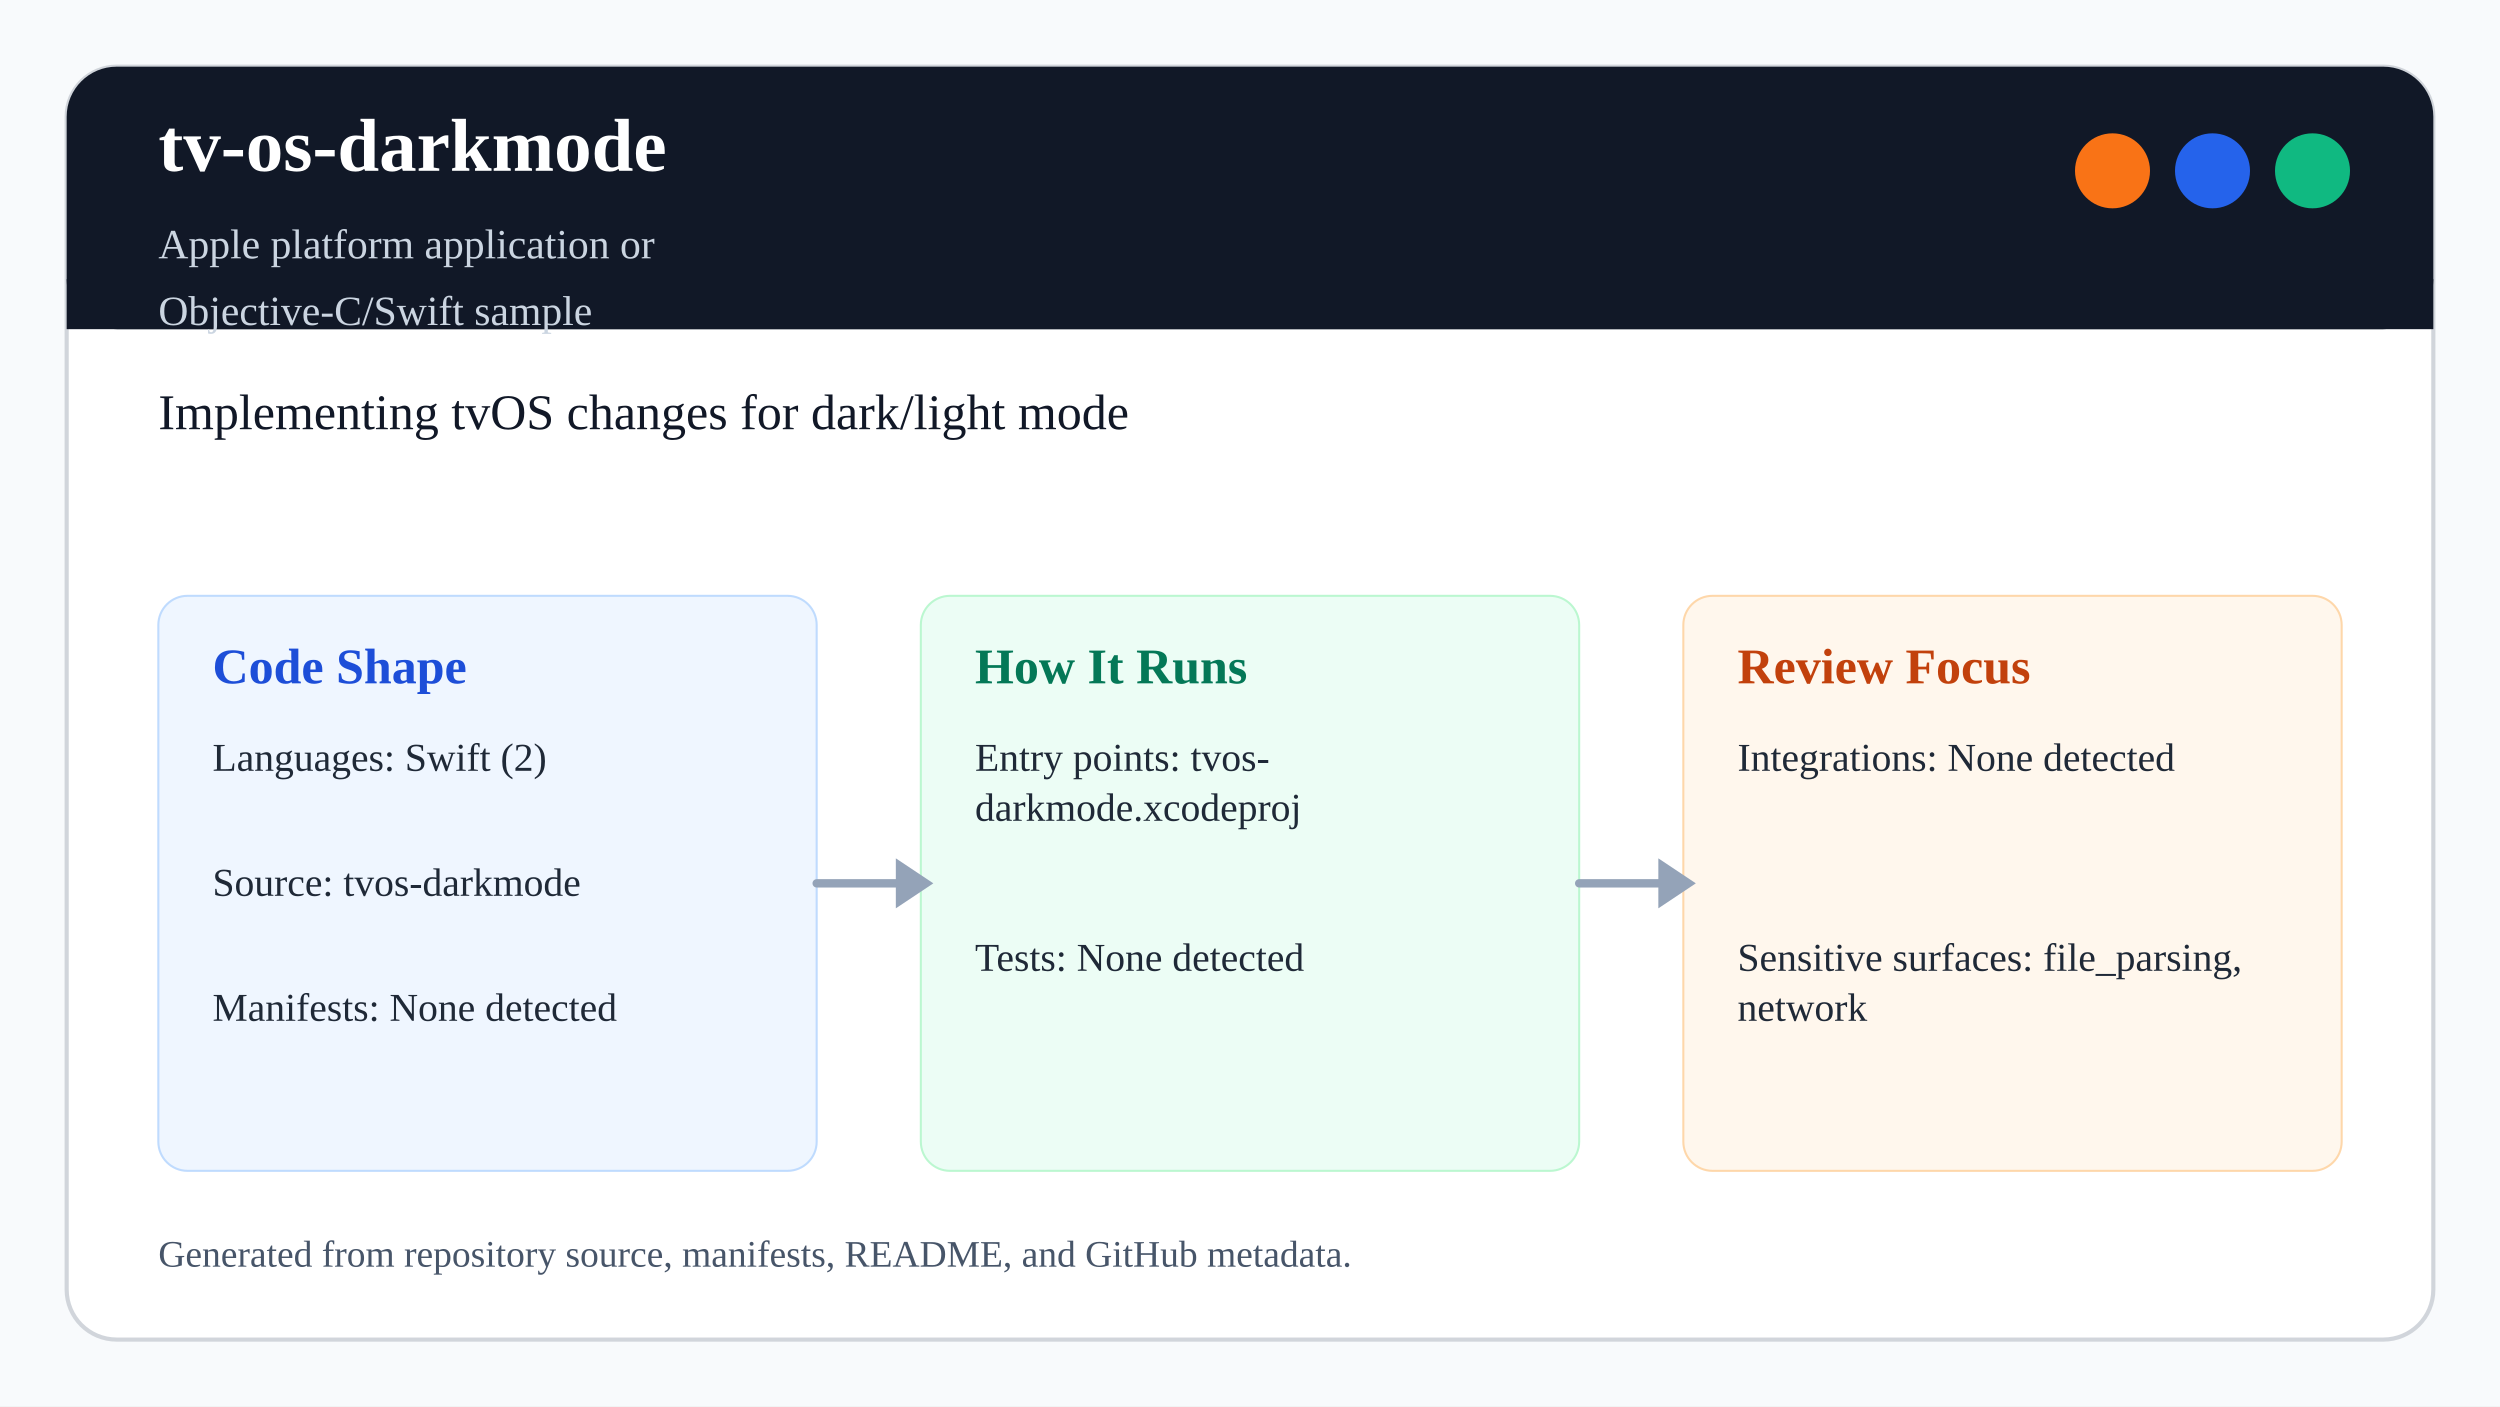
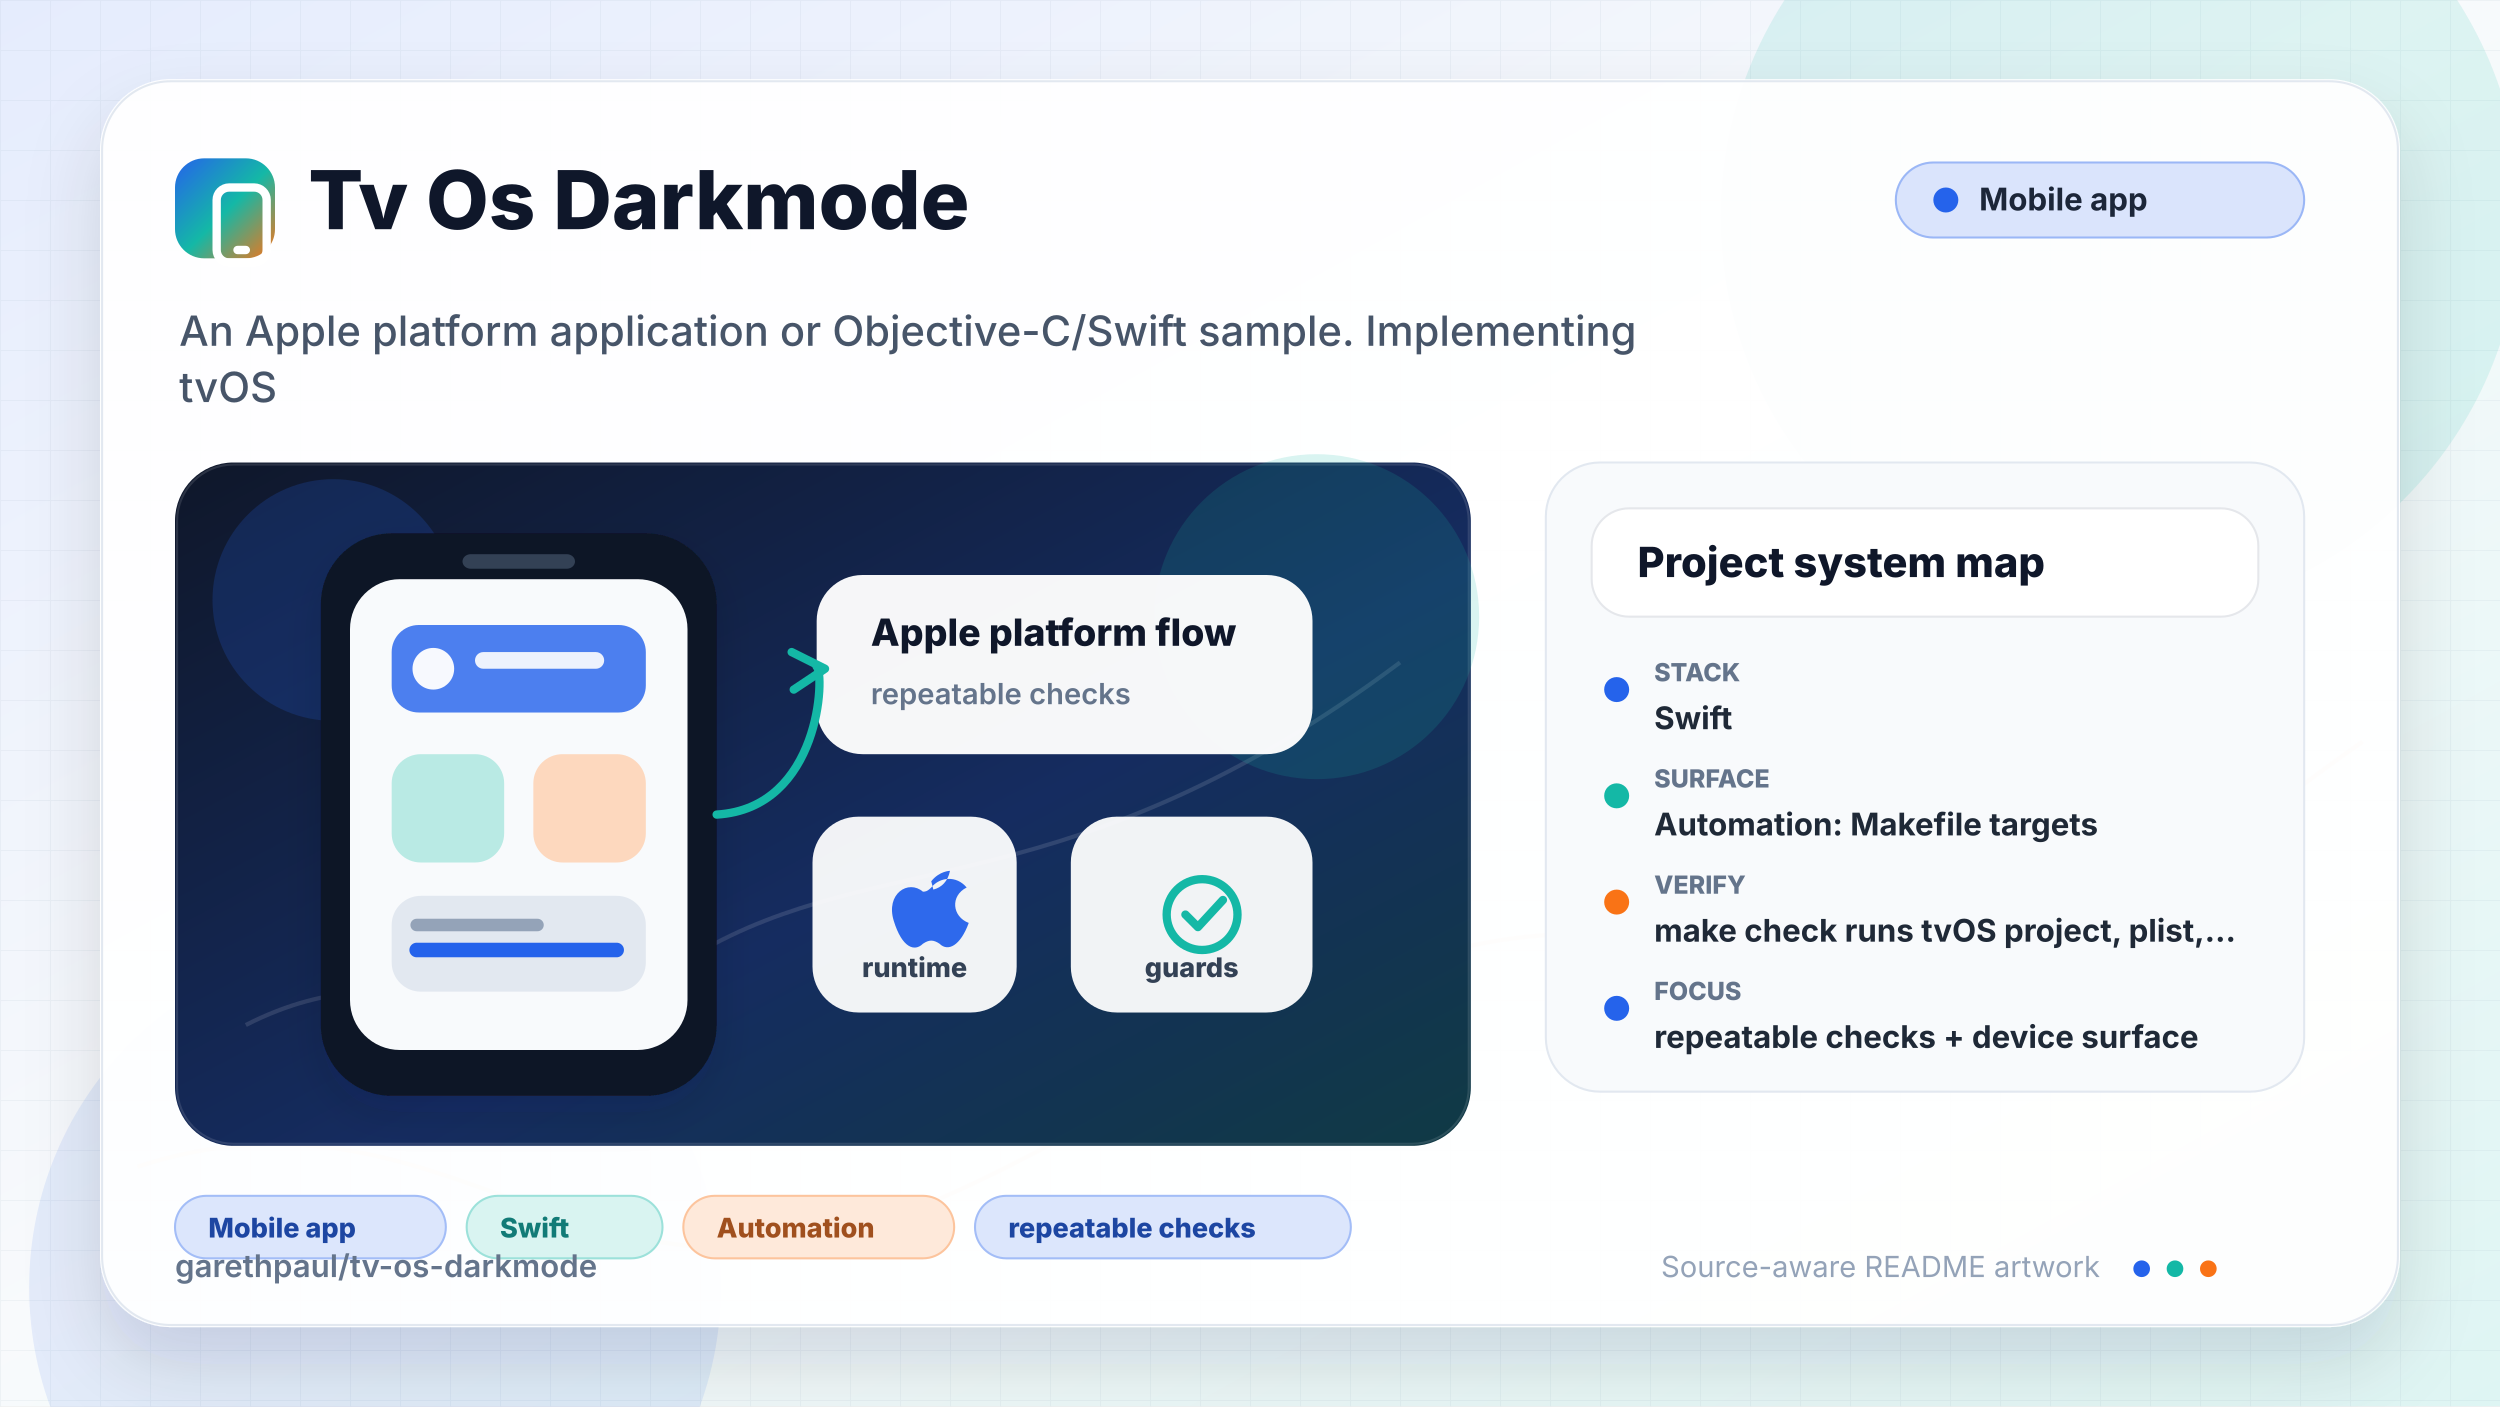
- <svg xmlns="http://www.w3.org/2000/svg" width="1200" height="675" viewBox="0 0 1200 675" role="img" aria-labelledby="title desc">
-   <rect width="1200" height="675" fill="#f8fafc" />
-   <rect x="32" y="32" width="1136" height="611" rx="24" fill="#ffffff" stroke="#d1d5db" stroke-width="2" />
-   <rect x="32" y="32" width="1136" height="126" rx="24" fill="#111827" />
-   <path d="M32 134h1136v24H32z" fill="#111827" />
-   <circle cx="1062" cy="82" r="18" fill="#2563eb" />
-   <circle cx="1110" cy="82" r="18" fill="#10b981" />
-   <circle cx="1014" cy="82" r="18" fill="#f97316" />
-   <text x="76" y="82" font-size="36" fill="#ffffff" font-weight="700">tv-os-darkmode</text>
-   <text x="76" y="124" font-size="20" fill="#cbd5e1">Apple platform application or</text>
-   <text x="76" y="156" font-size="20" fill="#cbd5e1">Objective-C/Swift sample</text>
-   <text x="76" y="206" font-size="24" fill="#111827">Implementing tvOS changes for dark/light mode</text>
-   <rect x="76" y="286" width="316" height="276" rx="14" fill="#eff6ff" stroke="#bfdbfe" />
-   <text x="102" y="328" font-size="24" font-weight="700" fill="#1d4ed8">Code Shape</text>
-   <text x="102" y="370" font-size="19" fill="#1f2937">Languages: Swift (2)</text>
-   <text x="102" y="430" font-size="19" fill="#1f2937">Source: tvos-darkmode</text>
-   <text x="102" y="490" font-size="19" fill="#1f2937">Manifests: None detected</text>
-   <rect x="442" y="286" width="316" height="276" rx="14" fill="#ecfdf5" stroke="#bbf7d0" />
-   <text x="468" y="328" font-size="24" font-weight="700" fill="#047857">How It Runs</text>
-   <text x="468" y="370" font-size="19" fill="#1f2937">Entry points: tvos-</text>
-   <text x="468" y="394" font-size="19" fill="#1f2937">darkmode.xcodeproj</text>
-   <text x="468" y="466" font-size="19" fill="#1f2937">Tests: None detected</text>
-   <rect x="808" y="286" width="316" height="276" rx="14" fill="#fff7ed" stroke="#fed7aa" />
-   <text x="834" y="328" font-size="24" font-weight="700" fill="#c2410c">Review Focus</text>
-   <text x="834" y="370" font-size="19" fill="#1f2937">Integrations: None detected</text>
-   <text x="834" y="466" font-size="19" fill="#1f2937">Sensitive surfaces: file_parsing,</text>
-   <text x="834" y="490" font-size="19" fill="#1f2937">network</text>
-   <path d="M392 424h50" stroke="#94a3b8" stroke-width="4" stroke-linecap="round" />
-   <path d="M430 412l18 12-18 12z" fill="#94a3b8" />
-   <path d="M758 424h50" stroke="#94a3b8" stroke-width="4" stroke-linecap="round" />
-   <path d="M796 412l18 12-18 12z" fill="#94a3b8" />
-   <text x="76" y="608" font-size="18" fill="#475569">Generated from repository source, manifests, README, and GitHub metadata.</text>
+ <svg xmlns="http://www.w3.org/2000/svg" width="1200" height="675" viewBox="0 0 1200 675" role="img" aria-labelledby="p1gte912-title p1gte912-desc">
+   <defs>
+     <linearGradient id="p1gte912-bg" x1="0" y1="0" x2="1" y2="1">
+       <stop offset="0%" stop-color="#e5ecfd" />
+       <stop offset="48%" stop-color="#f8fafc" />
+       <stop offset="100%" stop-color="#def5f3" />
+     </linearGradient>
+     <linearGradient id="p1gte912-stage" x1="0" y1="0" x2="1" y2="1">
+       <stop offset="0%" stop-color="#0f172a" />
+       <stop offset="58%" stop-color="#152c60" />
+       <stop offset="100%" stop-color="#103a45" />
+     </linearGradient>
+     <linearGradient id="p1gte912-accent" x1="0" y1="0" x2="1" y2="1">
+       <stop offset="0%" stop-color="#2563eb" />
+       <stop offset="52%" stop-color="#14b8a6" />
+       <stop offset="100%" stop-color="#f97316" />
+     </linearGradient>
+     <linearGradient id="p1gte912-soft" x1="0" y1="0" x2="1" y2="1">
+       <stop offset="0%" stop-color="#cbdafa" />
+       <stop offset="100%" stop-color="#fee0cc" />
+     </linearGradient>
+     <filter id="p1gte912-shadow" x="-20%" y="-20%" width="140%" height="150%">
+       <feDropShadow dx="0" dy="18" stdDeviation="18" flood-color="#0f172a" flood-opacity="0.14" />
+     </filter>
+     <filter id="p1gte912-miniShadow" x="-20%" y="-20%" width="140%" height="150%">
+       <feDropShadow dx="0" dy="8" stdDeviation="10" flood-color="#0f172a" flood-opacity="0.12" />
+     </filter>
+     <pattern id="p1gte912-grid" width="24" height="24" patternUnits="userSpaceOnUse">
+       <path d="M24 0H0v24" fill="none" stroke="#94a3b8" stroke-opacity="0.16" stroke-width="1" />
+     </pattern>
+     <style>
+       .label { font: 700 13px ui-sans-serif, system-ui, -apple-system, BlinkMacSystemFont, "Segoe UI", sans-serif; letter-spacing: 0; text-transform: uppercase; }
+       .body { font-family: ui-sans-serif, system-ui, -apple-system, BlinkMacSystemFont, "Segoe UI", sans-serif; letter-spacing: 0; }
+     </style>
+   </defs>
+   <rect width="1200" height="675" fill="url(#p1gte912-bg)" />
+   <rect width="1200" height="675" fill="url(#p1gte912-grid)" opacity="0.65" />
+   <circle cx="180" cy="618" r="166" fill="#2563eb" opacity="0.10" />
+   <circle cx="1018" cy="104" r="192" fill="#14b8a6" opacity="0.12" />
+   <path d="M66 560 C214 512 278 642 430 584 C576 528 676 408 838 462 C966 504 1034 426 1134 356" fill="none" stroke="#f97316" stroke-width="2" stroke-opacity="0.18" />
+   <rect x="48" y="38" width="1104" height="599" rx="34" fill="#ffffff" opacity="0.94" filter="url(#p1gte912-shadow)" />
+   <rect x="49" y="39" width="1102" height="597" rx="33" fill="none" stroke="#e2e8f0" stroke-width="1" />
+   <g class="body">
+     <rect x="84" y="76" width="48" height="48" rx="14" fill="url(#p1gte912-accent)" />
+     <rect x="104" y="90" width="24" height="36" rx="6" stroke="#ffffff" stroke-width="4" stroke-linecap="round" stroke-linejoin="round" fill="none" />
+     <path d="M16 30h4" transform="translate(98 90)" stroke="#ffffff" stroke-width="4" stroke-linecap="round" stroke-linejoin="round" fill="none" />
+     <text x="148" y="110" fill="#0f172a" font-size="39" font-weight="800">Tv Os Darkmode</text>
+     <rect x="910" y="78" width="196" height="36" rx="18" fill="#dae4fc" stroke="#9bb7f6" />
+     <circle cx="934" cy="96" r="6" fill="#2563eb" />
+     <text x="950" y="101" fill="#1c2639" font-size="15" font-weight="700">Mobile app</text>
+     <text x="86" y="166" fill="#475569" font-size="20" font-weight="500">An Apple platform application or Objective-C/Swift sample. Implementing</text>
+     <text x="86" y="193" fill="#475569" font-size="20" font-weight="500">tvOS</text>
+   </g>
+   <g transform="translate(84 222)">
+     <rect x="0" y="0" width="622" height="328" rx="28" fill="url(#p1gte912-stage)" />
+     <rect x="1" y="1" width="620" height="326" rx="27" fill="none" stroke="#ffffff" stroke-opacity="0.12" />
+     <path d="M34 270 C116 228 166 286 250 236 C338 184 430 214 588 96" fill="none" stroke="#ffffff" stroke-opacity="0.12" stroke-width="2" />
+     <circle cx="76" cy="66" r="58" fill="#2563eb" opacity="0.20" />
+     <circle cx="548" cy="74" r="78" fill="#14b8a6" opacity="0.16" />
+     <g class="body">
+       <rect x="70" y="34" width="190" height="270" rx="34" fill="#111827" filter="url(#p1gte912-miniShadow)" />
+       <rect x="84" y="56" width="162" height="226" rx="24" fill="#f8fafc" />
+       <rect x="138" y="44" width="54" height="7" rx="4" fill="#334155" />
+       <rect x="104" y="78" width="122" height="42" rx="13" fill="#4c7fef" />
+       <circle cx="124" cy="99" r="10" fill="#ffffff" opacity="0.95" />
+       <rect x="144" y="91" width="62" height="8" rx="4" fill="#ffffff" opacity="0.9" />
+       <rect x="104" y="140" width="54" height="52" rx="14" fill="#b9eae4" />
+       <rect x="172" y="140" width="54" height="52" rx="14" fill="#fdd8be" />
+       <rect x="104" y="208" width="122" height="46" rx="14" fill="#e2e8f0" />
+       <path d="M116 234h96" stroke="#2563eb" stroke-width="7" stroke-linecap="round" />
+       <path d="M116 222h58" stroke="#94a3b8" stroke-width="6" stroke-linecap="round" />
+       <rect x="308" y="54" width="238" height="86" rx="22" fill="#ffffff" opacity="0.96" />
+       <text x="334" y="88" fill="#0f172a" font-size="18" font-weight="800">Apple platform flow</text>
+       <text x="334" y="116" fill="#64748b" font-size="14" font-weight="600">repeatable checks</text>
+       <path d="M260 169 C310 166 312 101 308 98" fill="none" stroke="#14b8a6" stroke-width="4" stroke-linecap="round" />
+       <path d="M296 91 l16 8 -15 10" fill="none" stroke="#14b8a6" stroke-width="4" stroke-linecap="round" stroke-linejoin="round" />
+       <rect x="306" y="170" width="98" height="94" rx="22" fill="#ffffff" opacity="0.94" />
+       <rect x="430" y="170" width="116" height="94" rx="22" fill="#ffffff" opacity="0.94" />
+       <path d="M25 7c4-5 9-5 9-5-1 5-4 8-8 9 M21 12c-7-6-18 1-14 14 4 13 10 15 14 11 3-2 5-2 8 0 4 4 10 1 14-10-8-3-9-13-1-17-5-6-13-5-17 0-2 2-3 2-4 2z" transform="translate(338 194)" fill="#2563eb" opacity="0.95" />
+       <circle cx="493" cy="217" r="17" stroke="#14b8a6" stroke-width="4" stroke-linecap="round" stroke-linejoin="round" fill="none" />
+       <path d="M13 21l6 6 12-13" transform="translate(472 196)" stroke="#14b8a6" stroke-width="4" stroke-linecap="round" stroke-linejoin="round" fill="none" />
+       <text x="355" y="247" fill="#334155" font-size="13" text-anchor="middle" font-weight="800">runtime</text>
+       <text x="488" y="247" fill="#334155" font-size="13" text-anchor="middle" font-weight="800">guards</text>
+     </g>
+   </g>
+   <g class="body" transform="translate(742 222)">
+     <rect x="0" y="0" width="364" height="302" rx="26" fill="#f8fafc" stroke="#e2e8f0" />
+     <rect x="22" y="22" width="320" height="52" rx="18" fill="#ffffff" stroke="#e5e7eb" />
+     <text x="44" y="55" fill="#0f172a" font-size="20" font-weight="800">Project system map</text>
+     <g transform="translate(24 94)">
+       <circle cx="10" cy="15" r="6" fill="#2563eb" />
+       <text x="28" y="11" fill="#64748b" font-size="12" font-weight="800">STACK</text>
+       <text x="28" y="34" fill="#1f2937" font-size="15" font-weight="650">Swift</text>
+     </g>
+     <g transform="translate(24 145)">
+       <circle cx="10" cy="15" r="6" fill="#14b8a6" />
+       <text x="28" y="11" fill="#64748b" font-size="12" font-weight="800">SURFACE</text>
+       <text x="28" y="34" fill="#1f2937" font-size="15" font-weight="650">Automation: Makefile targets</text>
+     </g>
+     <g transform="translate(24 196)">
+       <circle cx="10" cy="15" r="6" fill="#f97316" />
+       <text x="28" y="11" fill="#64748b" font-size="12" font-weight="800">VERIFY</text>
+       <text x="28" y="34" fill="#1f2937" font-size="15" font-weight="650">make check runs tvOS project, plist,...</text>
+     </g>
+     <g transform="translate(24 247)">
+       <circle cx="10" cy="15" r="6" fill="#2563eb" />
+       <text x="28" y="11" fill="#64748b" font-size="12" font-weight="800">FOCUS</text>
+       <text x="28" y="34" fill="#1f2937" font-size="15" font-weight="650">repeatable checks + device surface</text>
+     </g>
+   </g>
+   <g class="body">
+     <rect x="84" y="574" width="130" height="30" rx="15" fill="#dce6fc" stroke="#a3bdf7" />
+     <text x="100" y="594" fill="#1d46a2" font-size="13" font-weight="800">Mobile app</text>
+     <rect x="224" y="574" width="94" height="30" rx="15" fill="#d9f4f1" stroke="#9ce1da" />
+     <text x="240" y="594" fill="#127b77" font-size="13" font-weight="800">Swift</text>
+     <rect x="328" y="574" width="130" height="30" rx="15" fill="#fee9da" stroke="#fcc49d" />
+     <text x="344" y="594" fill="#a0501e" font-size="13" font-weight="800">Automation</text>
+     <rect x="468" y="574" width="180.4" height="30" rx="15" fill="#dce6fc" stroke="#a3bdf7" />
+     <text x="484" y="594" fill="#1d46a2" font-size="13" font-weight="800">repeatable checks</text>
+   </g>
+   <g class="body">
+     <text x="84" y="613" fill="#64748b" font-size="15" font-weight="600">garethpaul/tv-os-darkmode</text>
+     <text x="1008" y="613" fill="#94a3b8" font-size="14" text-anchor="end">Source-aware README artwork</text>
+     <circle cx="1028" cy="609" r="4" fill="#2563eb" />
+     <circle cx="1044" cy="609" r="4" fill="#14b8a6" />
+     <circle cx="1060" cy="609" r="4" fill="#f97316" />
+   </g>
</svg>
